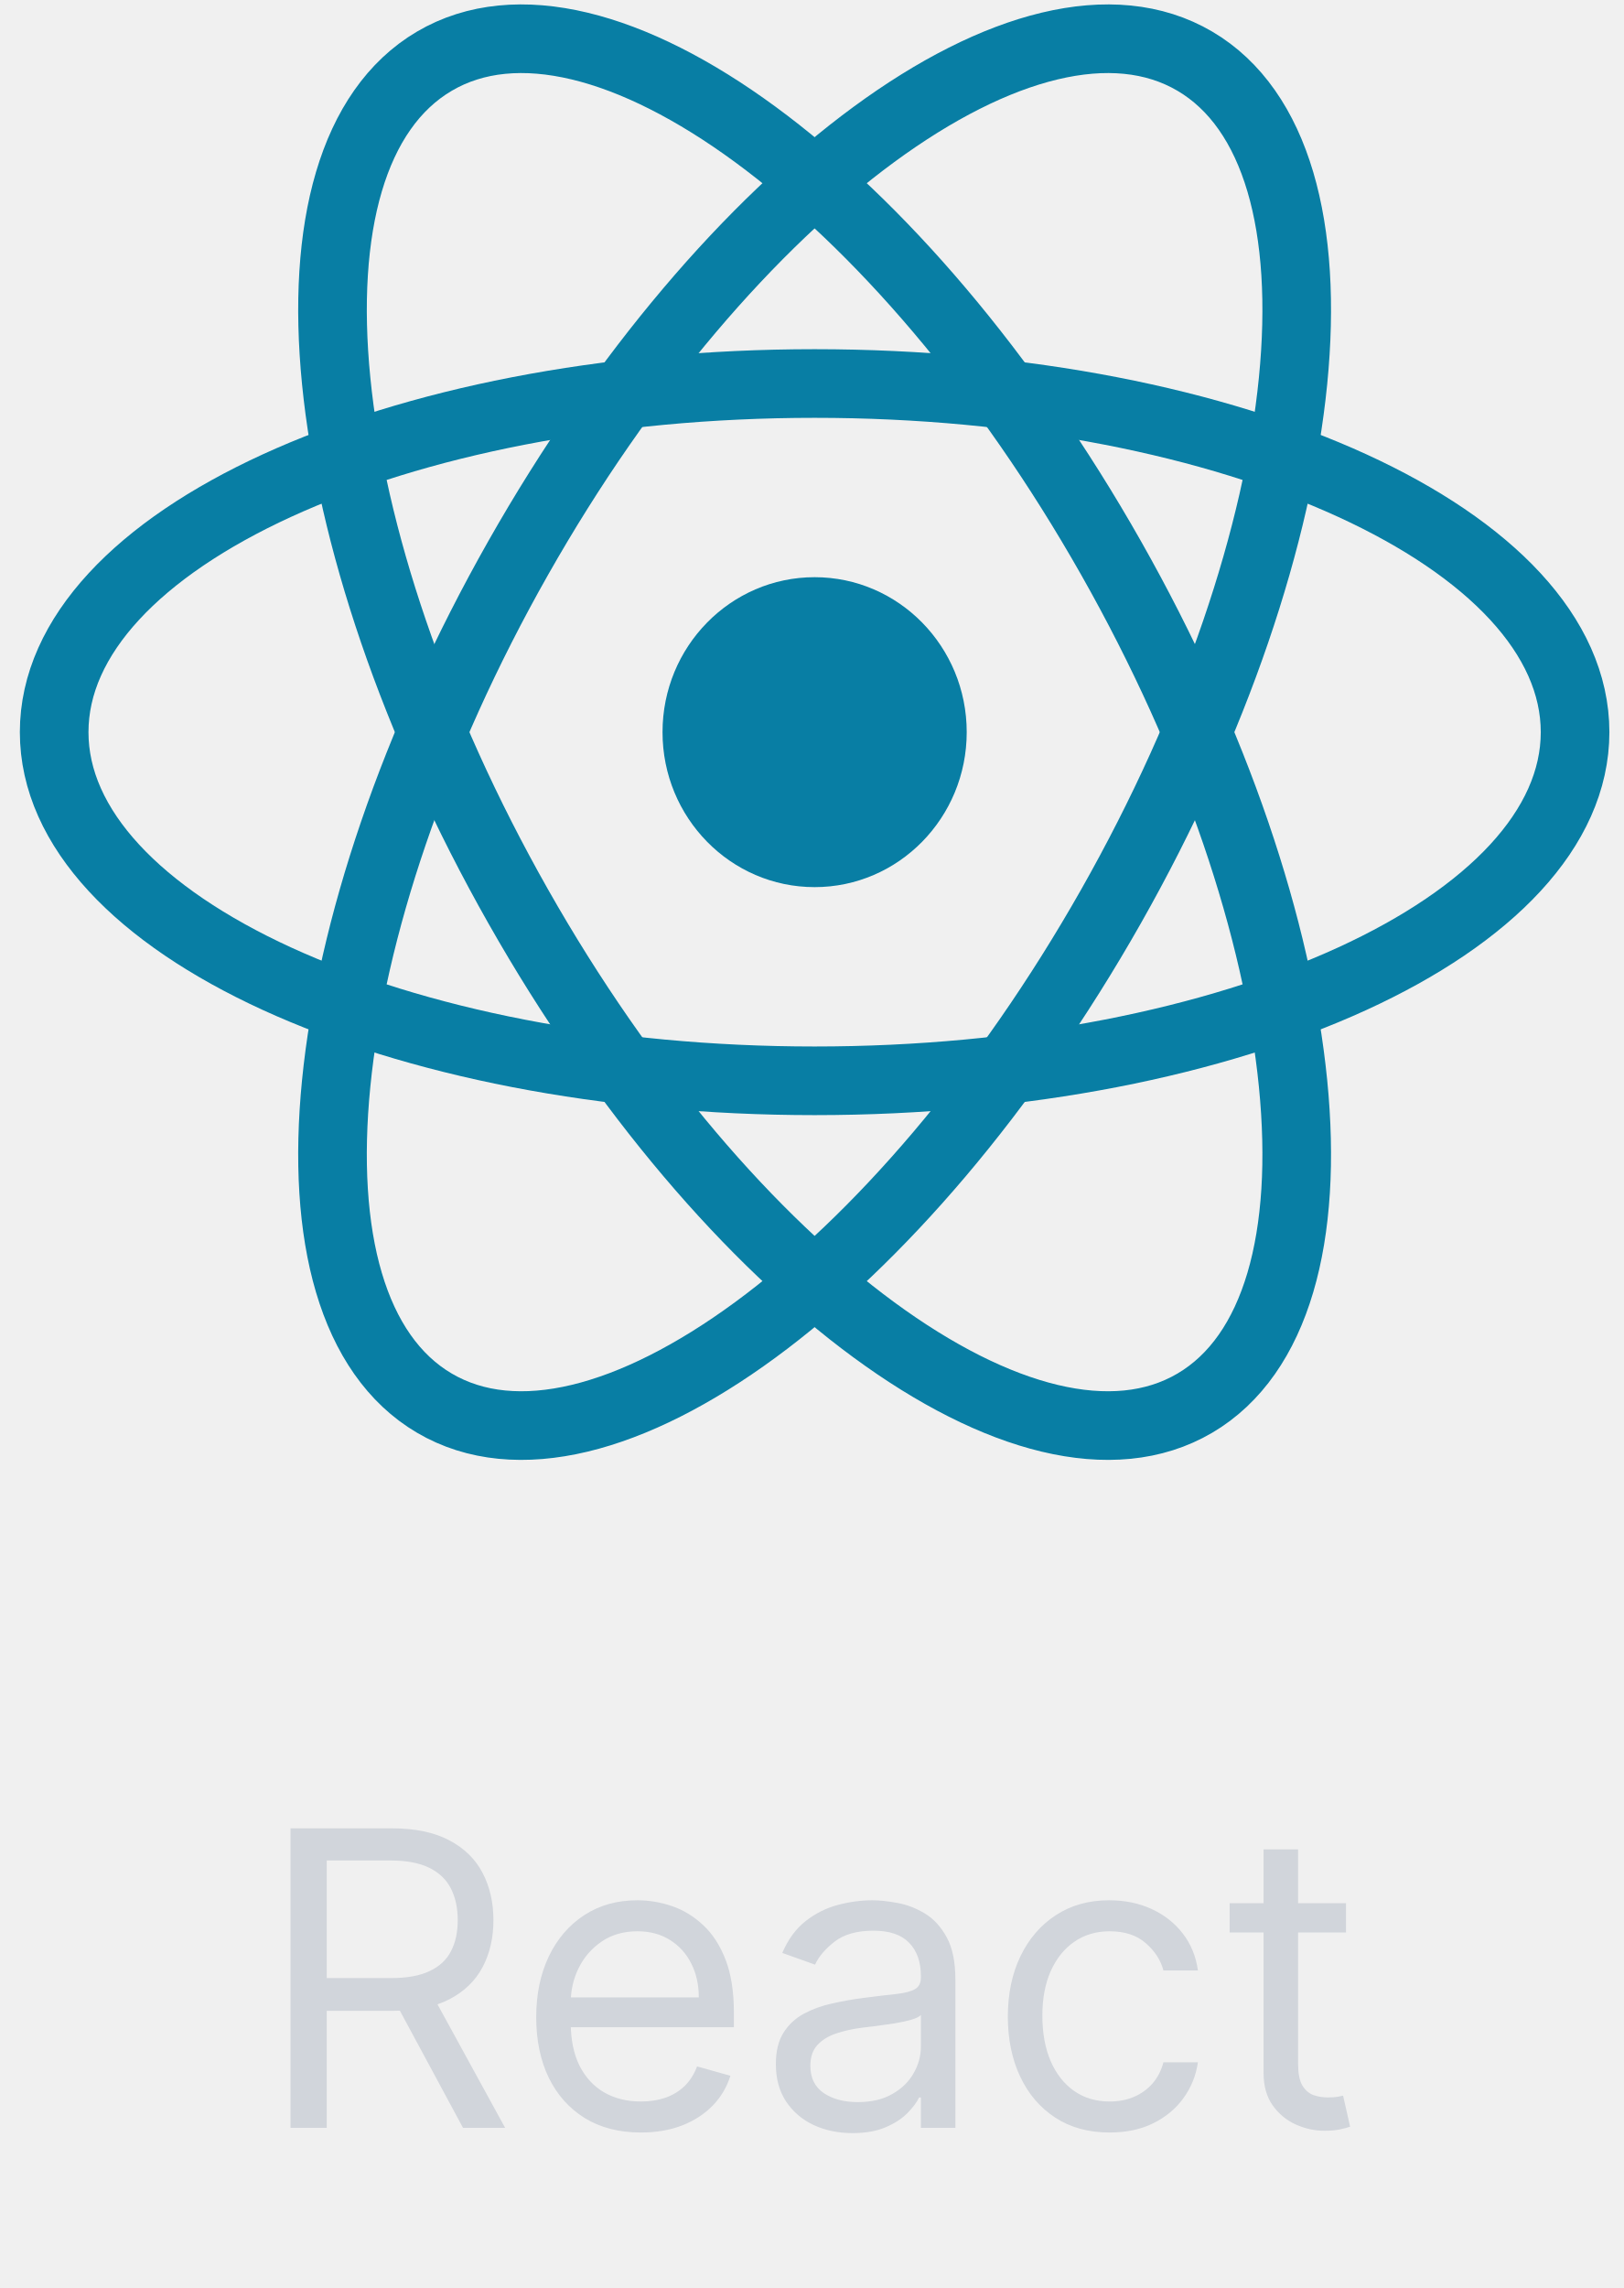
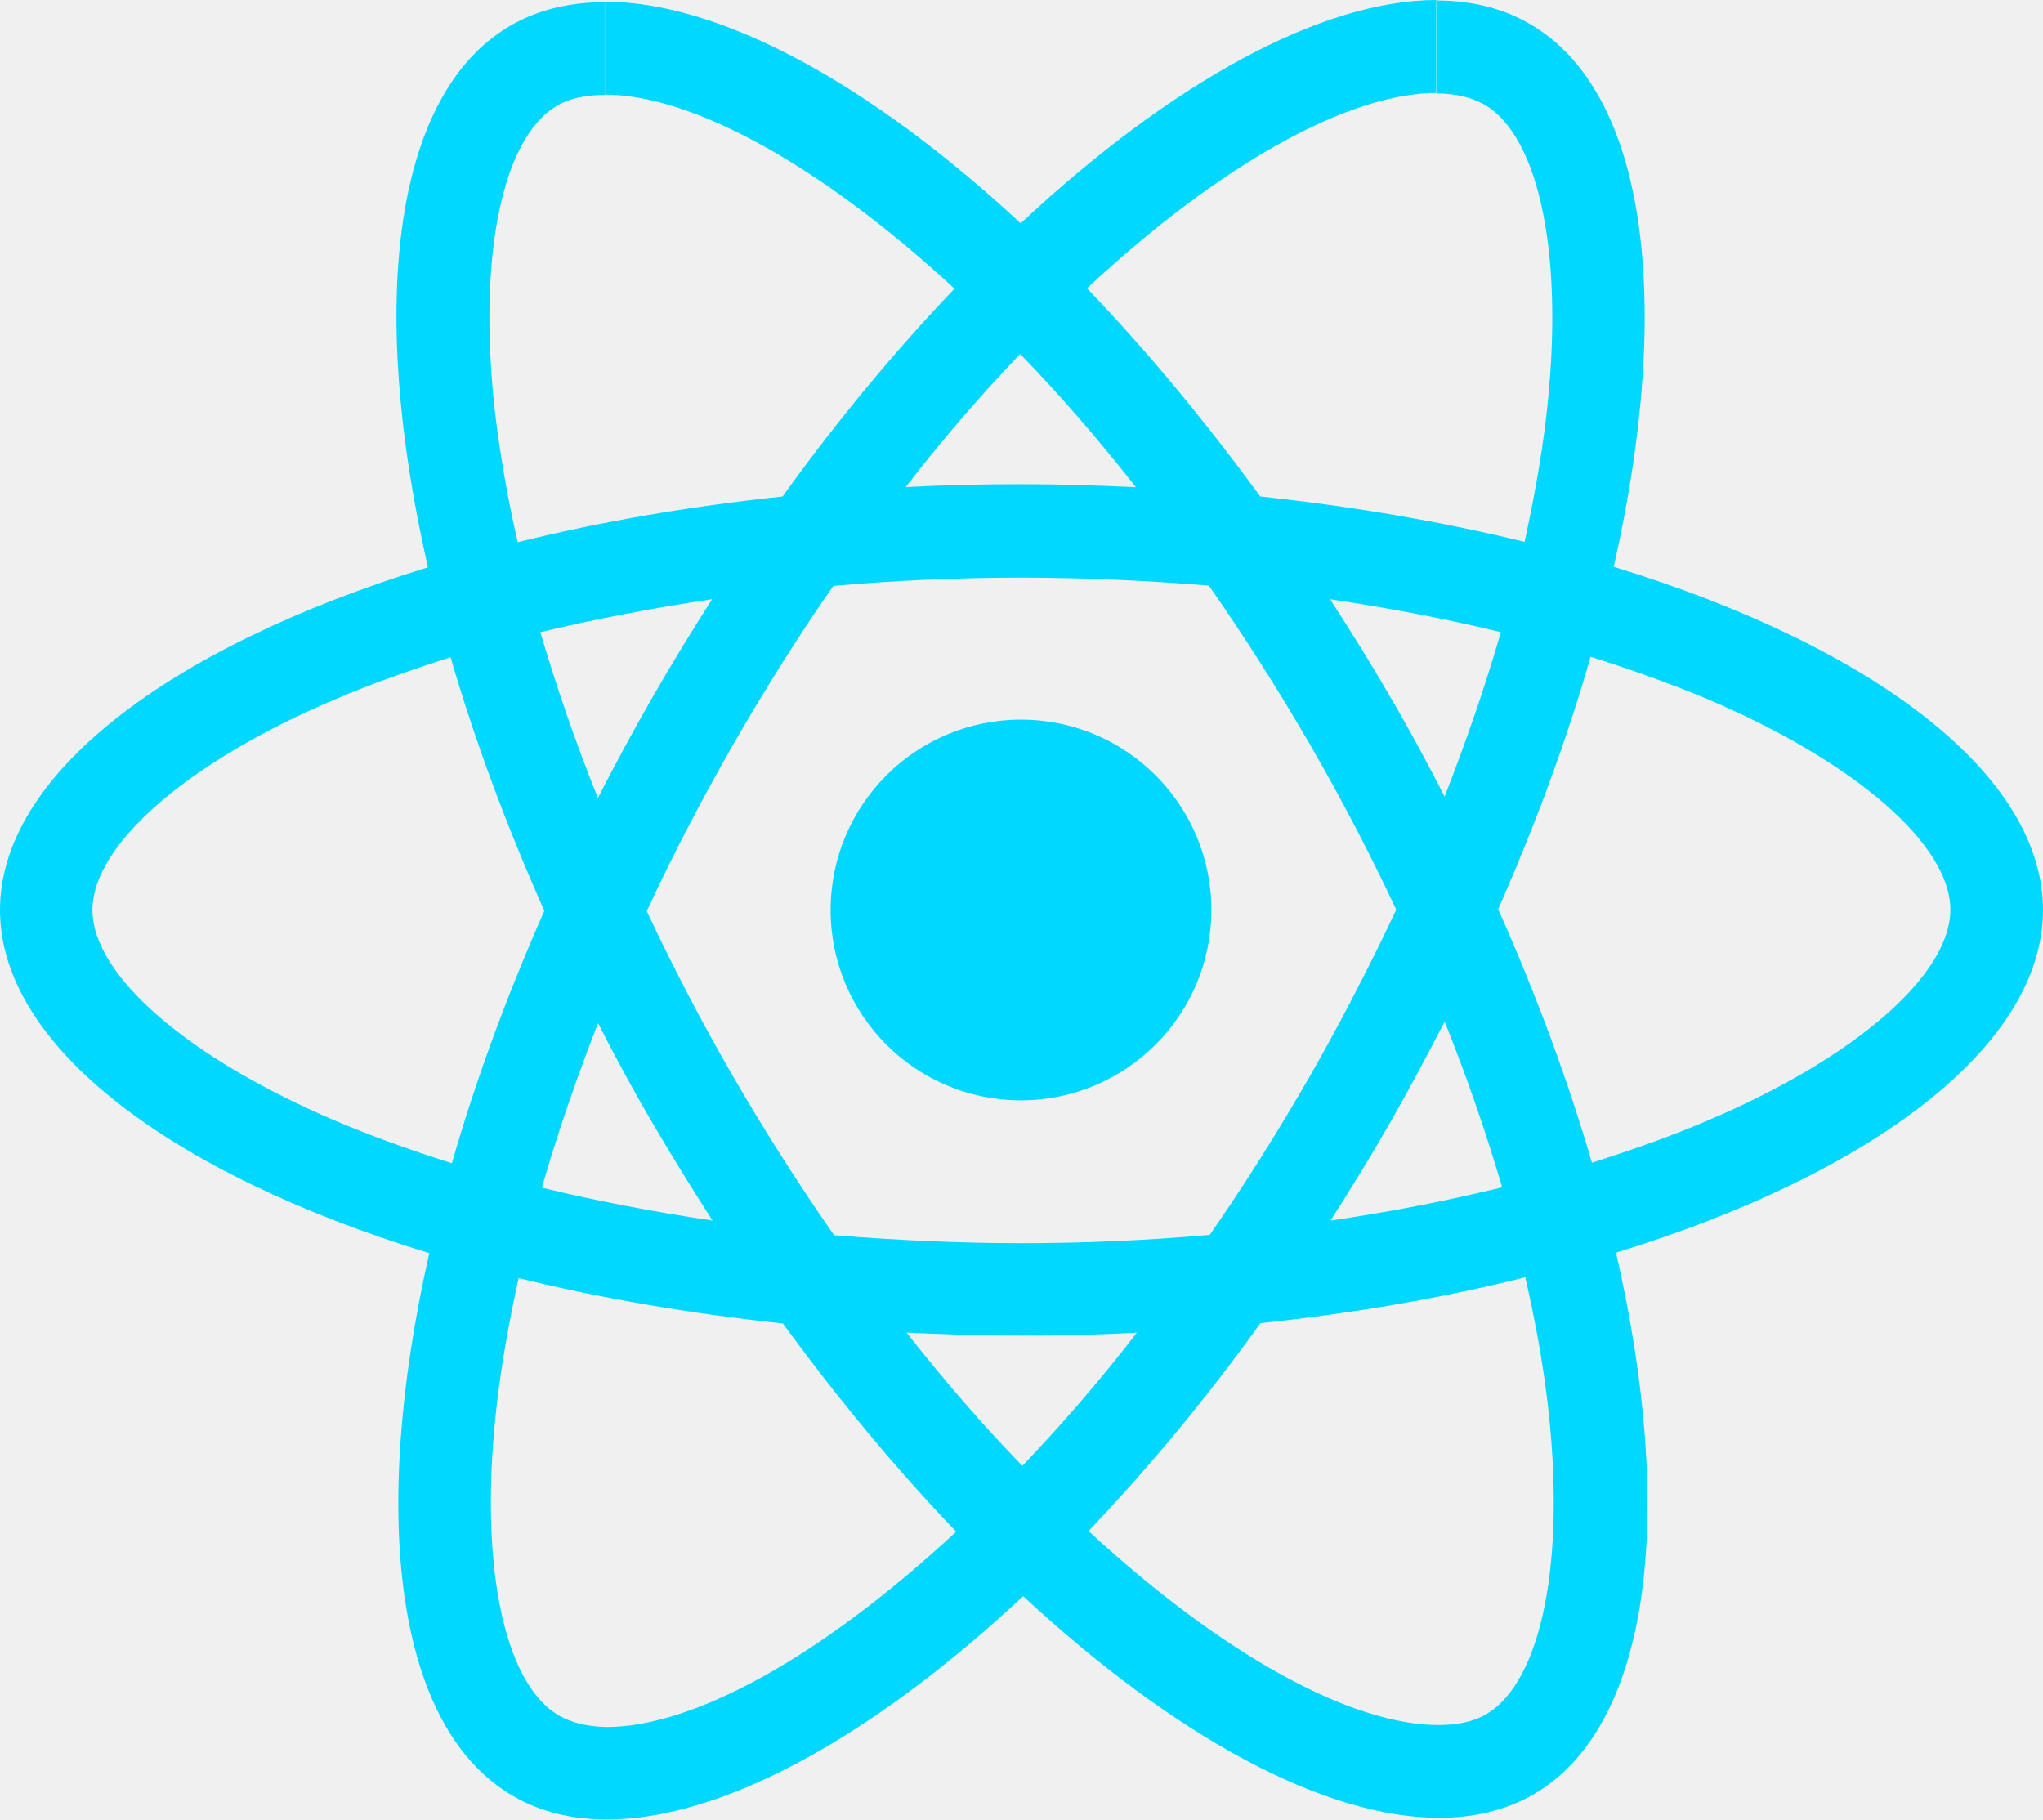
- <svg xmlns="http://www.w3.org/2000/svg" width="71" height="100" viewBox="0 0 71 100" fill="none">
-   <g clip-path="url(#clip0_119_228)">
-     <g clip-path="url(#clip1_119_228)">
-       <path d="M35.615 38.773C39.287 38.773 42.264 35.74 42.264 32C42.264 28.26 39.287 25.227 35.615 25.227C31.942 25.227 28.965 28.26 28.965 32C28.965 35.74 31.942 38.773 35.615 38.773Z" fill="#087EA4" />
-       <path d="M35.614 47.238C53.976 47.238 68.861 40.416 68.861 32C68.861 23.584 53.976 16.762 35.614 16.762C17.253 16.762 2.368 23.584 2.368 32C2.368 40.416 17.253 47.238 35.614 47.238Z" stroke="#087EA4" stroke-width="3" />
-       <path d="M22.658 39.619C31.839 55.815 45.082 65.534 52.238 61.326C59.394 57.118 57.752 40.577 48.571 24.381C39.39 8.185 26.147 -1.534 18.991 2.674C11.835 6.882 13.477 23.423 22.658 39.619Z" stroke="#087EA4" stroke-width="3" />
-       <path d="M22.658 24.381C13.477 40.577 11.835 57.118 18.991 61.326C26.147 65.534 39.39 55.815 48.571 39.619C57.752 23.423 59.394 6.882 52.238 2.674C45.082 -1.534 31.838 8.185 22.658 24.381Z" stroke="#087EA4" stroke-width="3" />
-     </g>
-     <path d="M12.7 93V79.909H17.123C18.146 79.909 18.985 80.084 19.642 80.433C20.298 80.778 20.784 81.254 21.099 81.859C21.415 82.464 21.572 83.152 21.572 83.923C21.572 84.695 21.415 85.379 21.099 85.975C20.784 86.572 20.3 87.04 19.648 87.381C18.996 87.718 18.163 87.886 17.149 87.886H13.569V86.454H17.098C17.797 86.454 18.359 86.352 18.785 86.148C19.216 85.943 19.527 85.653 19.718 85.278C19.915 84.899 20.012 84.447 20.012 83.923C20.012 83.399 19.915 82.941 19.718 82.549C19.522 82.157 19.209 81.854 18.779 81.641C18.348 81.424 17.779 81.315 17.072 81.315H14.285V93H12.7ZM18.862 87.119L22.084 93H20.243L17.072 87.119H18.862ZM28.02 93.204C27.074 93.204 26.258 92.996 25.572 92.578C24.89 92.156 24.364 91.568 23.993 90.814C23.627 90.055 23.443 89.173 23.443 88.168C23.443 87.162 23.627 86.276 23.993 85.508C24.364 84.737 24.88 84.136 25.54 83.706C26.205 83.271 26.98 83.054 27.867 83.054C28.378 83.054 28.883 83.139 29.382 83.31C29.88 83.48 30.334 83.757 30.743 84.141C31.152 84.52 31.478 85.023 31.721 85.649C31.964 86.276 32.085 87.047 32.085 87.963V88.602H24.517V87.298H30.551C30.551 86.744 30.441 86.25 30.219 85.815C30.002 85.381 29.691 85.038 29.286 84.786C28.885 84.535 28.412 84.409 27.867 84.409C27.266 84.409 26.746 84.558 26.307 84.856C25.872 85.151 25.538 85.534 25.303 86.007C25.069 86.48 24.952 86.987 24.952 87.528V88.398C24.952 89.139 25.08 89.768 25.335 90.283C25.595 90.795 25.956 91.185 26.416 91.453C26.876 91.717 27.411 91.849 28.02 91.849C28.416 91.849 28.774 91.794 29.094 91.683C29.418 91.568 29.697 91.398 29.931 91.172C30.166 90.942 30.347 90.656 30.475 90.315L31.932 90.724C31.779 91.219 31.521 91.653 31.159 92.028C30.796 92.399 30.349 92.689 29.816 92.898C29.284 93.102 28.685 93.204 28.02 93.204ZM37.269 93.23C36.647 93.23 36.083 93.113 35.575 92.879C35.068 92.64 34.666 92.297 34.367 91.849C34.069 91.398 33.92 90.852 33.92 90.213C33.92 89.651 34.031 89.195 34.252 88.845C34.474 88.492 34.77 88.215 35.141 88.014C35.512 87.814 35.921 87.665 36.368 87.567C36.82 87.465 37.274 87.383 37.73 87.324C38.326 87.247 38.81 87.19 39.181 87.151C39.556 87.109 39.828 87.038 39.999 86.94C40.173 86.842 40.261 86.672 40.261 86.429V86.378C40.261 85.747 40.088 85.257 39.743 84.908C39.402 84.558 38.885 84.383 38.19 84.383C37.47 84.383 36.905 84.541 36.496 84.856C36.087 85.172 35.799 85.508 35.633 85.867L34.201 85.355C34.457 84.758 34.798 84.294 35.224 83.962C35.654 83.625 36.123 83.391 36.63 83.258C37.142 83.122 37.644 83.054 38.139 83.054C38.454 83.054 38.816 83.092 39.225 83.169C39.639 83.242 40.037 83.393 40.421 83.623C40.809 83.853 41.13 84.2 41.386 84.665C41.642 85.129 41.769 85.751 41.769 86.531V93H40.261V91.671H40.184C40.082 91.883 39.911 92.112 39.673 92.354C39.434 92.597 39.117 92.804 38.72 92.974C38.324 93.145 37.84 93.23 37.269 93.23ZM37.499 91.875C38.096 91.875 38.599 91.758 39.008 91.523C39.421 91.289 39.733 90.987 39.941 90.616C40.154 90.245 40.261 89.855 40.261 89.446V88.065C40.197 88.142 40.056 88.212 39.839 88.276C39.626 88.336 39.379 88.389 39.097 88.436C38.821 88.479 38.55 88.517 38.286 88.551C38.026 88.581 37.815 88.606 37.653 88.628C37.261 88.679 36.894 88.762 36.553 88.877C36.217 88.988 35.944 89.156 35.735 89.382C35.531 89.604 35.428 89.906 35.428 90.29C35.428 90.814 35.622 91.21 36.01 91.479C36.402 91.743 36.899 91.875 37.499 91.875ZM48.511 93.204C47.591 93.204 46.798 92.987 46.134 92.553C45.469 92.118 44.957 91.519 44.599 90.756C44.242 89.994 44.062 89.122 44.062 88.142C44.062 87.145 44.246 86.265 44.612 85.502C44.983 84.735 45.499 84.136 46.159 83.706C46.824 83.271 47.599 83.054 48.486 83.054C49.176 83.054 49.798 83.182 50.352 83.438C50.906 83.693 51.36 84.051 51.714 84.511C52.068 84.972 52.287 85.508 52.372 86.122H50.864C50.749 85.675 50.493 85.278 50.097 84.933C49.705 84.584 49.176 84.409 48.511 84.409C47.923 84.409 47.408 84.562 46.965 84.869C46.526 85.172 46.183 85.6 45.935 86.154C45.693 86.704 45.571 87.349 45.571 88.091C45.571 88.849 45.69 89.51 45.929 90.072C46.172 90.635 46.513 91.072 46.952 91.383C47.395 91.694 47.915 91.849 48.511 91.849C48.904 91.849 49.259 91.781 49.579 91.645C49.898 91.508 50.169 91.312 50.391 91.057C50.612 90.801 50.77 90.494 50.864 90.136H52.372C52.287 90.716 52.076 91.238 51.739 91.702C51.407 92.163 50.966 92.529 50.416 92.802C49.871 93.07 49.236 93.204 48.511 93.204ZM58.847 83.182V84.46H53.759V83.182H58.847ZM55.242 80.829H56.751V90.188C56.751 90.614 56.812 90.933 56.936 91.146C57.064 91.355 57.226 91.496 57.422 91.568C57.622 91.636 57.833 91.671 58.055 91.671C58.221 91.671 58.357 91.662 58.464 91.645C58.57 91.624 58.656 91.606 58.719 91.594L59.026 92.949C58.924 92.987 58.781 93.026 58.598 93.064C58.415 93.106 58.183 93.128 57.901 93.128C57.475 93.128 57.058 93.036 56.648 92.853C56.244 92.67 55.907 92.391 55.639 92.016C55.374 91.641 55.242 91.168 55.242 90.597V80.829Z" fill="#D1D5DB" />
+ <svg xmlns="http://www.w3.org/2000/svg" version="1.1" id="Layer_1" x="0px" y="0px" viewBox="0 0 122.88 109.43" style="enable-background:new 0 0 122.88 109.43" xml:space="preserve">
+   <style type="text/css">.st0{fill-rule:evenodd;clip-rule:evenodd;fill:#00D8FF;}</style>
+   <g>
+     <path class="st0" d="M122.88,54.73c0-8.14-10.19-15.85-25.82-20.64c3.61-15.93,2-28.6-5.06-32.66c-1.63-0.95-3.53-1.4-5.61-1.4 v5.59c1.15,0,2.08,0.23,2.86,0.65c3.41,1.95,4.88,9.39,3.73,18.96c-0.28,2.35-0.73,4.83-1.28,7.36c-4.91-1.2-10.27-2.13-15.9-2.73 c-3.38-4.63-6.89-8.84-10.42-12.52C73.54,9.74,81.2,5.59,86.41,5.59V0l0,0c-6.89,0-15.9,4.91-25.02,13.43 C52.27,4.96,43.26,0.1,36.37,0.1v5.59c5.18,0,12.87,4.13,21.04,11.67c-3.51,3.68-7.01,7.86-10.34,12.5 c-5.66,0.6-11.02,1.53-15.93,2.75c-0.58-2.5-1-4.93-1.3-7.26c-1.18-9.57,0.28-17.01,3.66-18.99c0.75-0.45,1.73-0.65,2.88-0.65V0.13 l0,0c-2.1,0-4.01,0.45-5.66,1.4c-7.04,4.06-8.62,16.71-4.98,32.59C10.14,38.92,0,46.61,0,54.73c0,8.14,10.19,15.85,25.82,20.64 c-3.61,15.93-2,28.6,5.06,32.66c1.63,0.95,3.53,1.4,5.64,1.4c6.89,0,15.9-4.91,25.02-13.43c9.12,8.47,18.13,13.33,25.02,13.33 c2.1,0,4.01-0.45,5.66-1.4c7.04-4.06,8.62-16.71,4.98-32.59C112.74,70.56,122.88,62.84,122.88,54.73L122.88,54.73z M72.86,54.73 c0-6.32-5.12-11.45-11.45-11.45c-6.32,0-11.45,5.12-11.45,11.45s5.12,11.45,11.45,11.45C67.74,66.17,72.86,61.05,72.86,54.73 L72.86,54.73z M36.34,0.1L36.34,0.1L36.34,0.1L36.34,0.1z M90.27,38.02c-0.93,3.23-2.08,6.56-3.38,9.89c-1.03-2-2.1-4.01-3.28-6.01 c-1.15-2-2.38-3.96-3.61-5.86C83.56,36.57,86.99,37.22,90.27,38.02L90.27,38.02z M78.8,64.7c-1.95,3.38-3.96,6.59-6.04,9.57 c-3.73,0.33-7.51,0.5-11.32,0.5c-3.78,0-7.56-0.18-11.27-0.48c-2.08-2.98-4.11-6.16-6.06-9.52c-1.9-3.28-3.63-6.61-5.21-9.97 c1.55-3.36,3.31-6.71,5.18-9.99c1.95-3.38,3.96-6.59,6.04-9.57c3.73-0.33,7.51-0.5,11.32-0.5c3.78,0,7.56,0.18,11.27,0.48 c2.08,2.98,4.11,6.16,6.06,9.52c1.9,3.28,3.63,6.61,5.21,9.97C82.4,58.06,80.68,61.41,78.8,64.7L78.8,64.7z M86.89,61.44 c1.35,3.36,2.5,6.71,3.46,9.97c-3.28,0.8-6.74,1.48-10.32,2c1.23-1.93,2.45-3.91,3.61-5.94C84.78,65.47,85.86,63.44,86.89,61.44 L86.89,61.44z M61.49,88.16c-2.33-2.4-4.66-5.08-6.96-8.01c2.25,0.1,4.56,0.18,6.89,0.18c2.35,0,4.68-0.05,6.96-0.18 C66.12,83.08,63.79,85.76,61.49,88.16L61.49,88.16z M42.86,73.41c-3.56-0.53-6.99-1.18-10.27-1.98c0.93-3.23,2.08-6.56,3.38-9.89 c1.03,2,2.1,4.01,3.28,6.01C40.43,69.56,41.63,71.51,42.86,73.41L42.86,73.41z M61.36,21.29c2.33,2.4,4.66,5.08,6.96,8.01 c-2.25-0.1-4.56-0.18-6.89-0.18c-2.35,0-4.68,0.05-6.96,0.18C56.73,26.37,59.06,23.69,61.36,21.29L61.36,21.29z M42.83,36.04 c-1.23,1.93-2.45,3.91-3.61,5.94c-1.15,2-2.23,4.01-3.26,6.01c-1.35-3.36-2.5-6.71-3.46-9.97C35.79,37.24,39.25,36.57,42.83,36.04 L42.83,36.04z M20.16,67.4c-8.87-3.78-14.6-8.74-14.6-12.67c0-3.93,5.74-8.92,14.6-12.67c2.15-0.93,4.51-1.75,6.94-2.53 c1.43,4.91,3.31,10.02,5.64,15.25c-2.3,5.21-4.16,10.29-5.56,15.18C24.7,69.18,22.34,68.33,20.16,67.4L20.16,67.4z M33.64,103.19 c-3.41-1.95-4.88-9.39-3.73-18.96c0.28-2.35,0.73-4.83,1.28-7.36c4.91,1.2,10.27,2.13,15.9,2.73c3.38,4.63,6.89,8.84,10.42,12.52 c-8.17,7.59-15.83,11.75-21.04,11.75C35.34,103.84,34.39,103.62,33.64,103.19L33.64,103.19z M93.05,84.11 c1.18,9.57-0.28,17.01-3.66,18.99c-0.75,0.45-1.73,0.65-2.88,0.65c-5.18,0-12.87-4.13-21.04-11.67c3.51-3.68,7.01-7.86,10.34-12.5 c5.66-0.6,11.02-1.53,15.93-2.76C92.32,79.35,92.77,81.78,93.05,84.11L93.05,84.11z M102.69,67.4c-2.15,0.93-4.51,1.75-6.94,2.53 c-1.43-4.91-3.31-10.02-5.64-15.25c2.3-5.21,4.16-10.29,5.56-15.18c2.48,0.78,4.83,1.63,7.04,2.55c8.87,3.78,14.6,8.74,14.6,12.67 C117.29,58.66,111.56,63.64,102.69,67.4L102.69,67.4z" />
  </g>
-   <defs>
-     <clipPath id="clip0_119_228">
-       <rect width="69.818" height="100" fill="white" transform="translate(0.705566)" />
-     </clipPath>
-     <clipPath id="clip1_119_228">
-       <rect width="69.818" height="64" fill="white" transform="translate(0.705566)" />
-     </clipPath>
-   </defs>
</svg>
